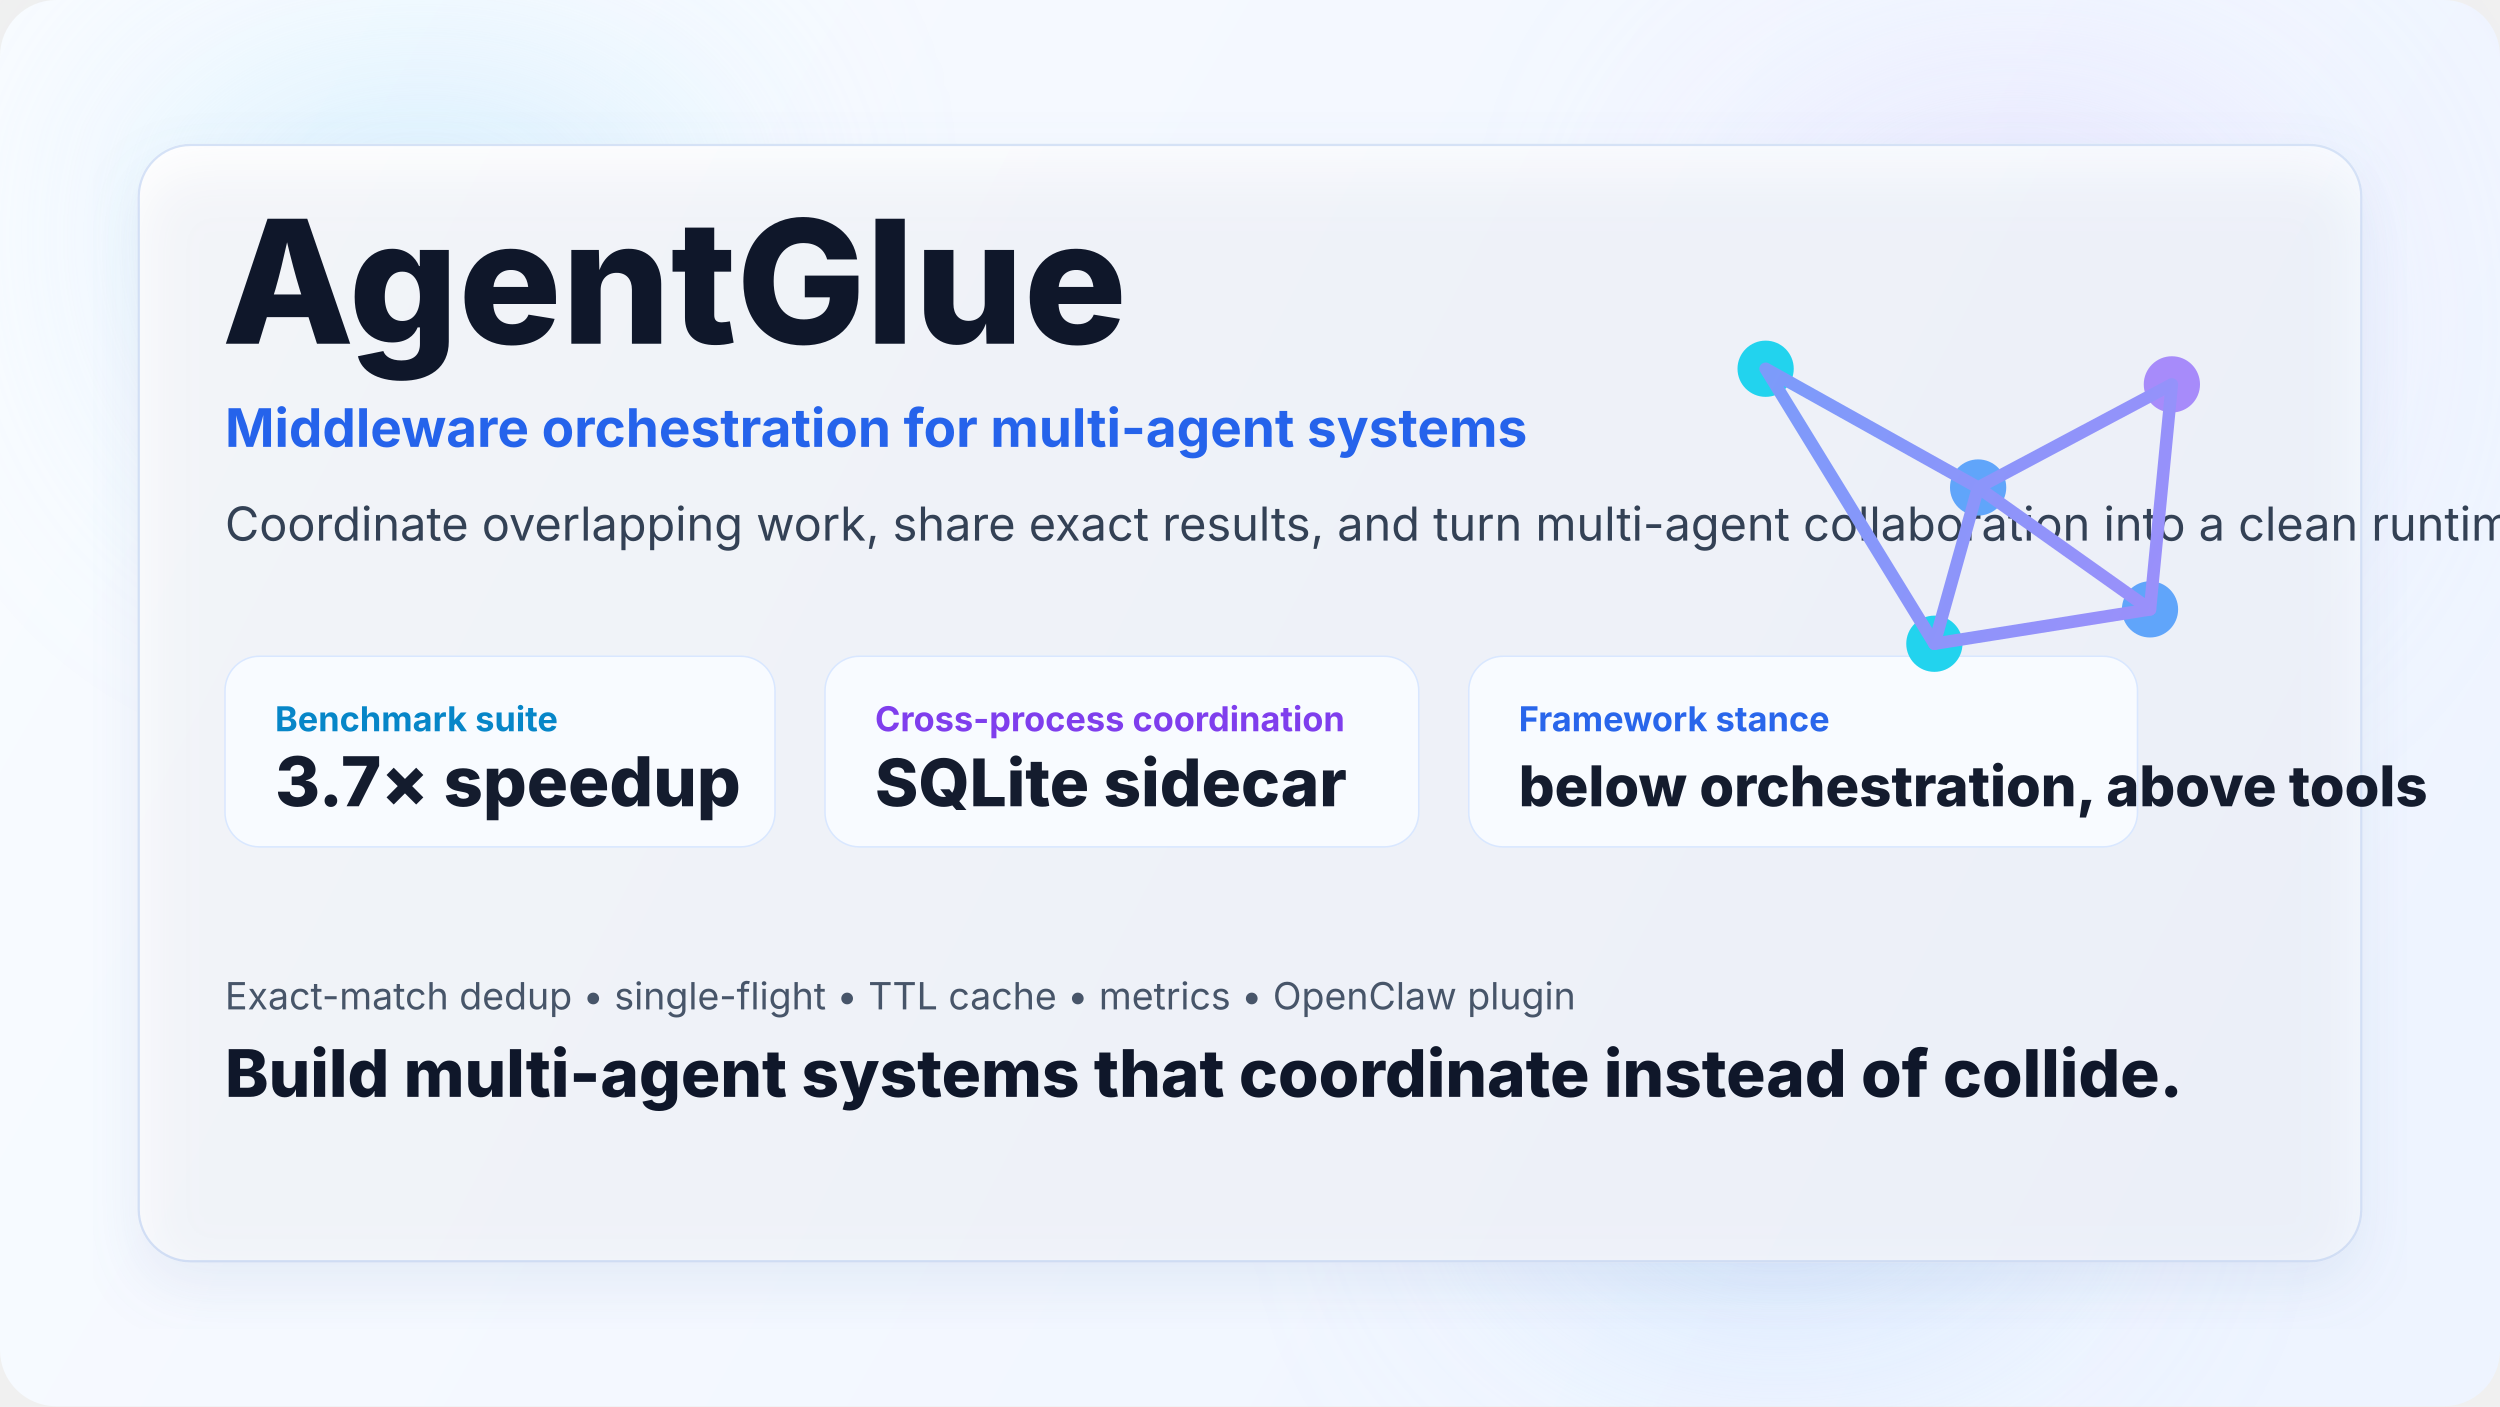
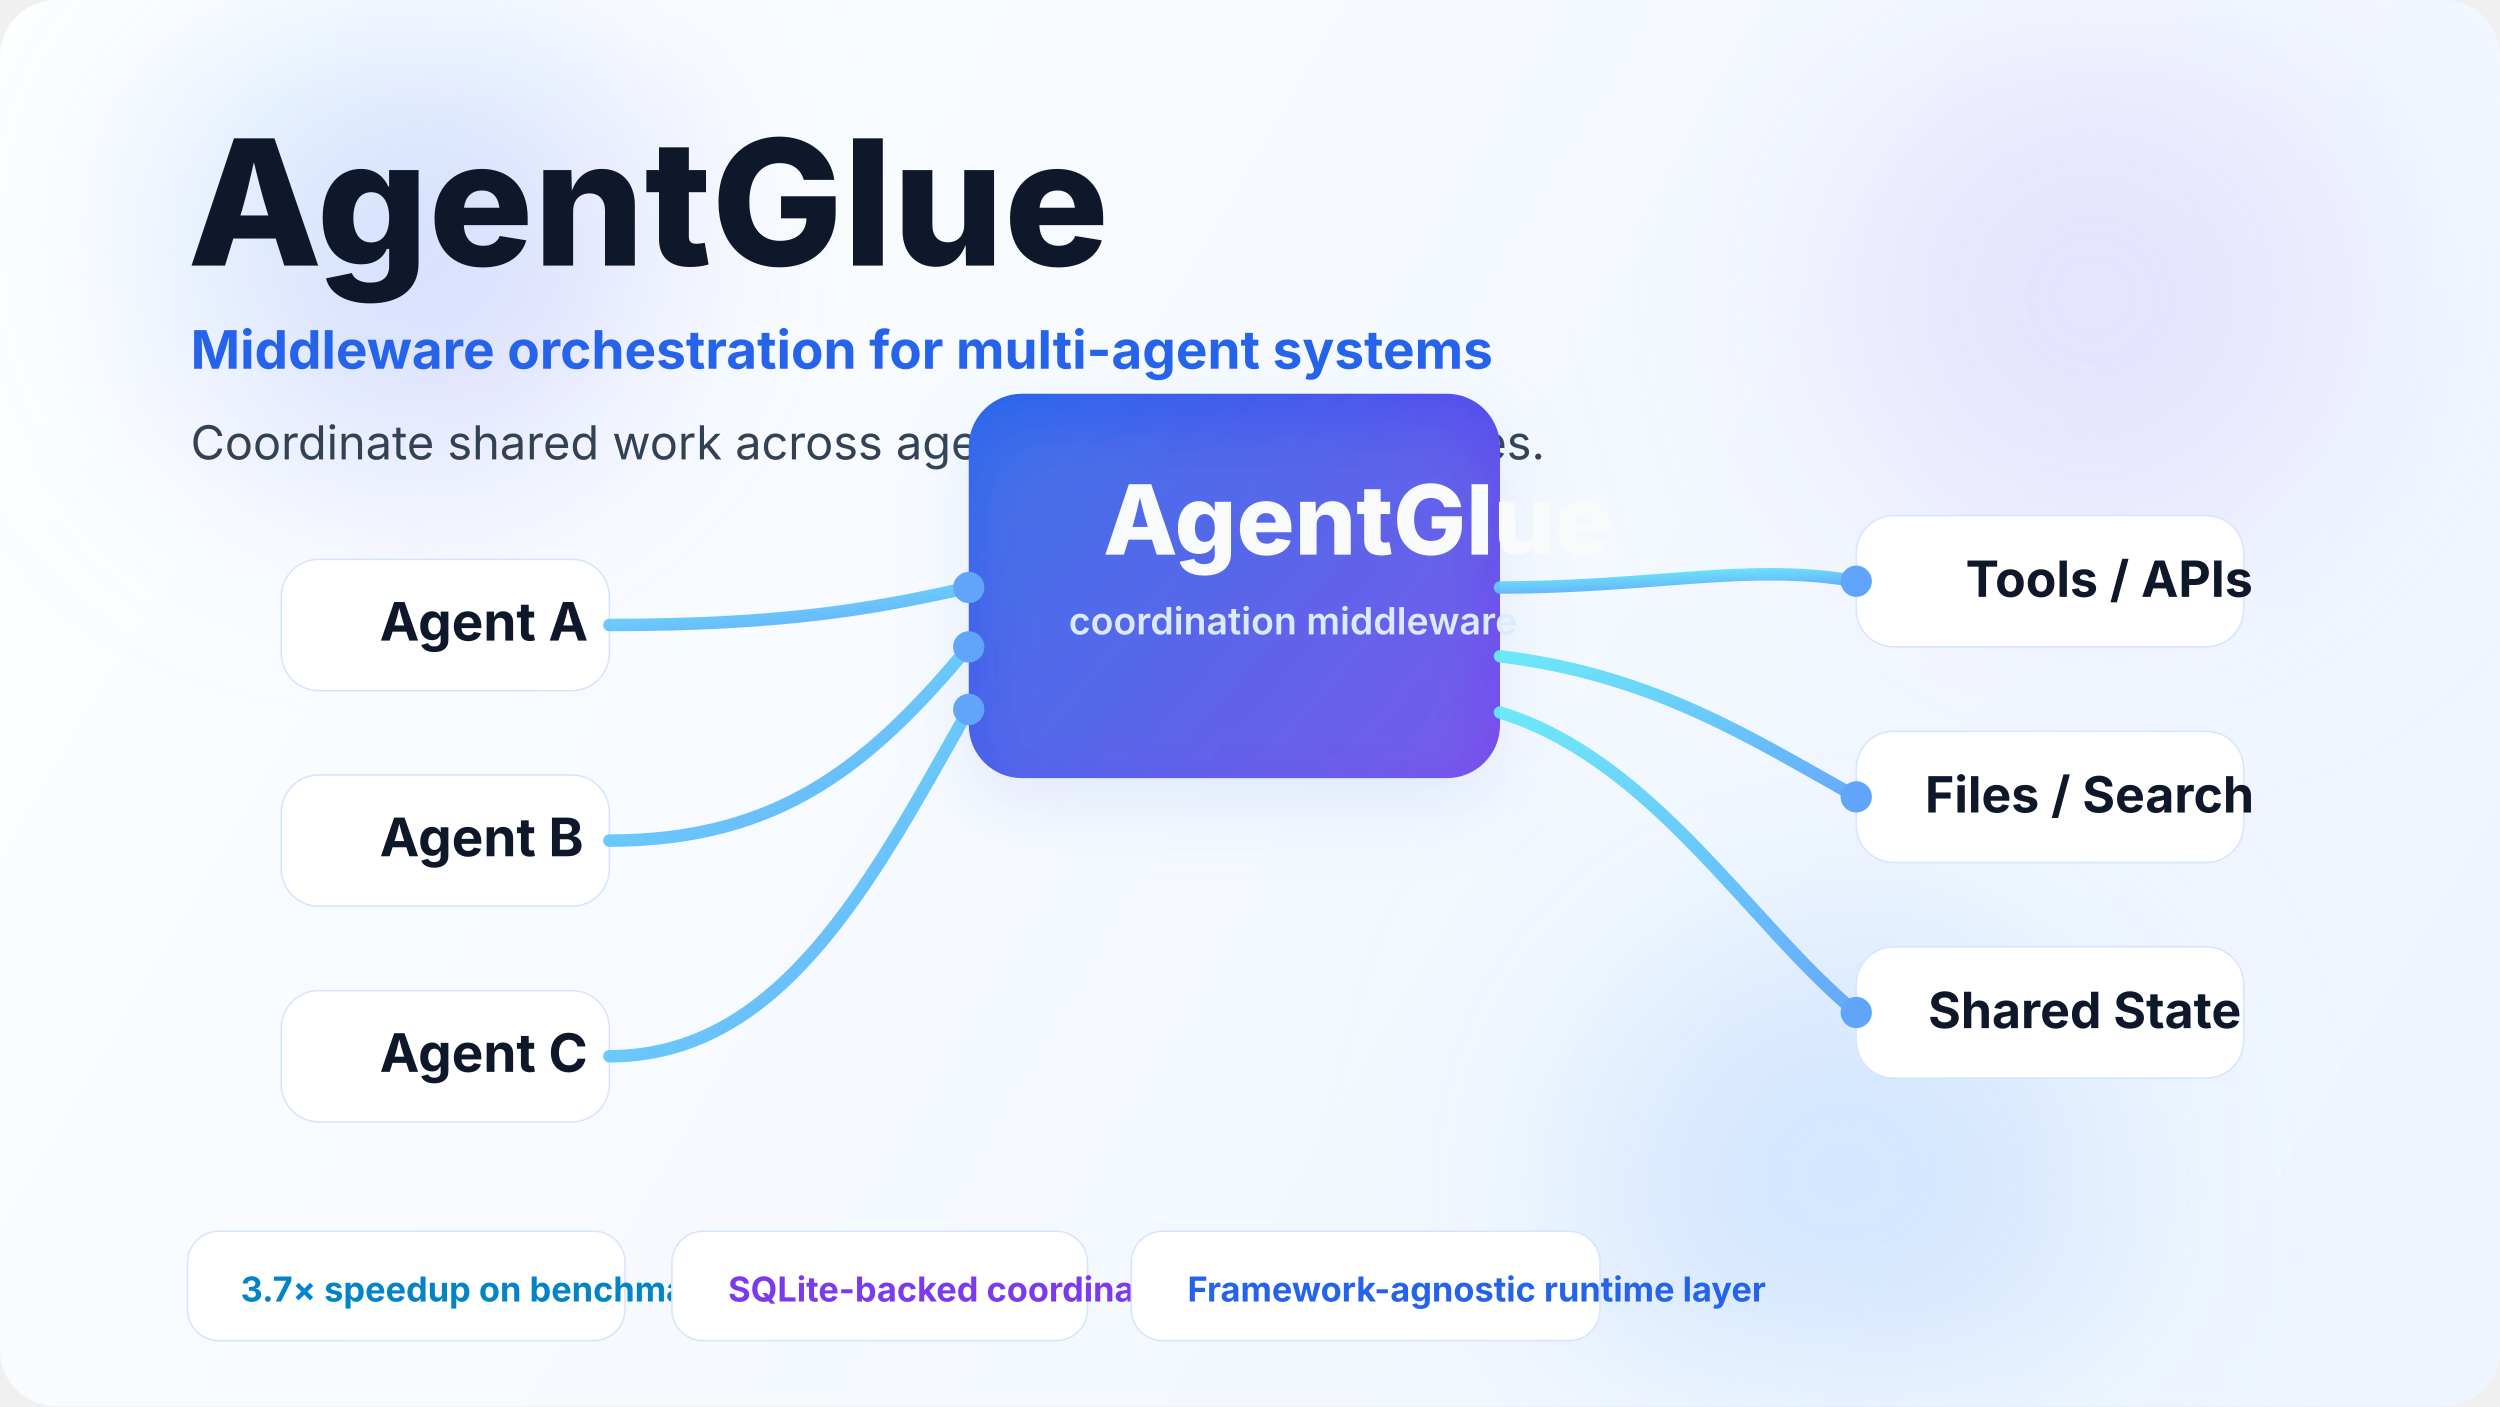
<svg xmlns="http://www.w3.org/2000/svg" width="1600" height="900" viewBox="0 0 1600 900" fill="none">
  <defs>
-     <linearGradient id="bg" x1="120" y1="60" x2="1480" y2="840" gradientUnits="userSpaceOnUse">
-       <stop stop-color="#F8FBFF" />
-       <stop offset="1" stop-color="#EEF4FF" />
+     <linearGradient id="bg" x1="100" y1="40" x2="1500" y2="860" gradientUnits="userSpaceOnUse">
+       <stop stop-color="#FCFEFF" />
+       <stop offset="1" stop-color="#EEF5FF" />
    </linearGradient>
-     <linearGradient id="card" x1="140" y1="110" x2="1450" y2="790" gradientUnits="userSpaceOnUse">
-       <stop stop-color="#FFFFFF" />
-       <stop offset="1" stop-color="#F7FAFF" />
+     <linearGradient id="glowA" x1="0" y1="0" x2="1" y2="1">
+       <stop stop-color="#BAE6FD" />
+       <stop offset="1" stop-color="#C4B5FD" />
    </linearGradient>
-     <linearGradient id="accent" x1="240" y1="180" x2="1360" y2="720" gradientUnits="userSpaceOnUse">
-       <stop stop-color="#22D3EE" />
-       <stop offset="0.45" stop-color="#60A5FA" />
-       <stop offset="1" stop-color="#A78BFA" />
+     <linearGradient id="glowB" x1="0" y1="0" x2="1" y2="1">
+       <stop stop-color="#67E8F9" />
+       <stop offset="1" stop-color="#60A5FA" />
    </linearGradient>
-     <filter id="softBlur" x="0" y="0" width="1600" height="900" filterUnits="userSpaceOnUse">
-       <feGaussianBlur stdDeviation="85" />
+     <linearGradient id="glue" x1="642" y1="258" x2="958" y2="530" gradientUnits="userSpaceOnUse">
+       <stop stop-color="#2563EB" />
+       <stop offset="1" stop-color="#7C3AED" />
+     </linearGradient>
+     <filter id="blur" x="0" y="0" width="1600" height="900" filterUnits="userSpaceOnUse">
+       <feGaussianBlur stdDeviation="70" />
    </filter>
-     <filter id="shadow" x="60" y="70" width="1480" height="780" filterUnits="userSpaceOnUse">
-       <feOffset dy="16" />
-       <feGaussianBlur stdDeviation="18" />
-       <feColorMatrix type="matrix" values="0 0 0 0 0.215 0 0 0 0 0.322 0 0 0 0 0.584 0 0 0 0.14 0" />
+     <filter id="shadow" x="570" y="220" width="460" height="350" filterUnits="userSpaceOnUse">
+       <feOffset dy="18" />
+       <feGaussianBlur stdDeviation="22" />
+       <feColorMatrix type="matrix" values="0 0 0 0 0.227 0 0 0 0 0.369 0 0 0 0 0.749 0 0 0 0.18 0" />
      <feBlend in2="SourceGraphic" result="shape" />
    </filter>
  </defs>
  <rect width="1600" height="900" rx="36" fill="url(#bg)" />
-   <g opacity="0.45" filter="url(#softBlur)">
-     <circle cx="270" cy="150" r="170" fill="#BAE6FD" />
-     <circle cx="1290" cy="210" r="180" fill="#DDD6FE" />
-     <circle cx="1140" cy="720" r="170" fill="#BFDBFE" />
+   <g opacity="0.6" filter="url(#blur)">
+     <circle cx="260" cy="150" r="150" fill="url(#glowA)" />
+     <circle cx="1340" cy="190" r="170" fill="#DDD6FE" />
+     <circle cx="1180" cy="760" r="170" fill="#BFDBFE" />
  </g>
+   <text x="120" y="170" fill="#0F172A" font-family="Inter, Arial, sans-serif" font-size="112" font-weight="800">AgentGlue</text>
+   <text x="122" y="236" fill="#2563EB" font-family="Inter, Arial, sans-serif" font-size="34" font-weight="700">Middleware orchestration for multi-agent systems</text>
+   <text x="122" y="294" fill="#334155" font-family="Inter, Arial, sans-serif" font-size="30">Coordinate shared work across agents, tools, and processes.</text>
  <g filter="url(#shadow)">
-     <rect x="88" y="92" width="1424" height="716" rx="34" fill="url(#card)" />
-     <rect x="88.75" y="92.75" width="1422.5" height="714.5" rx="33.25" stroke="#D7E3F8" stroke-width="1.5" />
+     <rect x="620" y="252" width="340" height="246" rx="34" fill="url(#glue)" />
  </g>
-   <text x="142" y="220" fill="#0F172A" font-family="Inter, Arial, sans-serif" font-size="110" font-weight="800">AgentGlue</text>
-   <text x="144" y="286" fill="#2563EB" font-family="Inter, Arial, sans-serif" font-size="34" font-weight="700">Middleware orchestration for multi-agent systems</text>
-   <text x="144" y="346" fill="#334155" font-family="Inter, Arial, sans-serif" font-size="30">Coordinate overlapping work, share exact results, and turn multi-agent collaboration into a clean runtime primitive.</text>
-   <g opacity="0.98">
-     <rect x="144" y="420" width="352" height="122" rx="22" fill="#F8FBFF" stroke="#D8E7FF" />
-     <text x="176" y="468" fill="#0284C7" font-family="Inter, Arial, sans-serif" font-size="22" font-weight="700">Benchmark suite</text>
-     <text x="176" y="516" fill="#0F172A" font-family="Inter, Arial, sans-serif" font-size="44" font-weight="800">3.7× speedup</text>
-     <rect x="528" y="420" width="380" height="122" rx="22" fill="#F8FBFF" stroke="#D8E7FF" />
-     <text x="560" y="468" fill="#7C3AED" font-family="Inter, Arial, sans-serif" font-size="22" font-weight="700">Cross-process coordination</text>
-     <text x="560" y="516" fill="#0F172A" font-family="Inter, Arial, sans-serif" font-size="42" font-weight="800">SQLite sidecar</text>
-     <rect x="940" y="420" width="428" height="122" rx="22" fill="#F8FBFF" stroke="#D8E7FF" />
-     <text x="972" y="468" fill="#2563EB" font-family="Inter, Arial, sans-serif" font-size="22" font-weight="700">Framework stance</text>
-     <text x="972" y="516" fill="#0F172A" font-family="Inter, Arial, sans-serif" font-size="36" font-weight="800">below orchestration, above tools</text>
+   <text x="706" y="355" fill="#F8FAFC" font-family="Inter, Arial, sans-serif" font-size="62" font-weight="800">AgentGlue</text>
+   <text x="684" y="406" fill="#DBEAFE" font-family="Inter, Arial, sans-serif" font-size="24" font-weight="600">coordination middleware</text>
+   <g>
+     <rect x="180" y="358" width="210" height="84" rx="24" fill="#FFFFFF" stroke="#D6E4FF" />
+     <text x="243" y="410" fill="#0F172A" font-family="Inter, Arial, sans-serif" font-size="34" font-weight="700">Agent A</text>
+     <rect x="180" y="496" width="210" height="84" rx="24" fill="#FFFFFF" stroke="#D6E4FF" />
+     <text x="243" y="548" fill="#0F172A" font-family="Inter, Arial, sans-serif" font-size="34" font-weight="700">Agent B</text>
+     <rect x="180" y="634" width="210" height="84" rx="24" fill="#FFFFFF" stroke="#D6E4FF" />
+     <text x="243" y="686" fill="#0F172A" font-family="Inter, Arial, sans-serif" font-size="34" font-weight="700">Agent C</text>
  </g>
  <g>
-     <circle cx="1130" cy="236" r="18" fill="#22D3EE" />
-     <circle cx="1266" cy="312" r="18" fill="#60A5FA" />
-     <circle cx="1390" cy="246" r="18" fill="#A78BFA" />
-     <circle cx="1238" cy="412" r="18" fill="#22D3EE" />
-     <circle cx="1376" cy="390" r="18" fill="#60A5FA" />
-     <path d="M1130 236L1266 312L1390 246L1376 390L1238 412L1130 236Z" stroke="url(#accent)" stroke-width="8" stroke-linecap="round" stroke-linejoin="round" />
-     <path d="M1266 312L1238 412" stroke="url(#accent)" stroke-width="8" stroke-linecap="round" />
-     <path d="M1266 312L1376 390" stroke="url(#accent)" stroke-width="8" stroke-linecap="round" />
+     <rect x="1188" y="330" width="248" height="84" rx="24" fill="#FFFFFF" stroke="#D6E4FF" />
+     <text x="1258" y="382" fill="#0F172A" font-family="Inter, Arial, sans-serif" font-size="32" font-weight="700">Tools / APIs</text>
+     <rect x="1188" y="468" width="248" height="84" rx="24" fill="#FFFFFF" stroke="#D6E4FF" />
+     <text x="1232" y="520" fill="#0F172A" font-family="Inter, Arial, sans-serif" font-size="32" font-weight="700">Files / Search</text>
+     <rect x="1188" y="606" width="248" height="84" rx="24" fill="#FFFFFF" stroke="#D6E4FF" />
+     <text x="1234" y="658" fill="#0F172A" font-family="Inter, Arial, sans-serif" font-size="32" font-weight="700">Shared State</text>
  </g>
-   <text x="144" y="646" fill="#475569" font-family="Inter, Arial, sans-serif" font-size="24">Exact-match dedup • single-flight • TTL cache • metrics • OpenClaw plugin</text>
-   <text x="144" y="702" fill="#0F172A" font-family="Inter, Arial, sans-serif" font-size="42" font-weight="800">Build multi-agent systems that coordinate instead of collide.</text>
+   <g stroke="url(#glowB)" stroke-width="8" stroke-linecap="round" opacity="0.95">
+     <path d="M390 400C500 400 558 390 620 376" />
+     <path d="M390 538C500 538 558 488 620 414" />
+     <path d="M390 676C500 676 558 564 620 454" />
+     <path d="M960 376C1058 376 1120 360 1188 372" />
+     <path d="M960 420C1058 432 1120 472 1188 510" />
+     <path d="M960 456C1058 486 1120 592 1188 648" />
+   </g>
+   <g>
+     <circle cx="620" cy="376" r="10" fill="#60A5FA" />
+     <circle cx="620" cy="414" r="10" fill="#60A5FA" />
+     <circle cx="620" cy="454" r="10" fill="#60A5FA" />
+     <circle cx="1188" cy="372" r="10" fill="#60A5FA" />
+     <circle cx="1188" cy="510" r="10" fill="#60A5FA" />
+     <circle cx="1188" cy="648" r="10" fill="#60A5FA" />
+   </g>
+   <rect x="120" y="788" width="280" height="70" rx="20" fill="#FFFFFF" stroke="#D6E4FF" />
+   <text x="154" y="833" fill="#0284C7" font-family="Inter, Arial, sans-serif" font-size="22" font-weight="700">3.7× speedup on benchmark suite</text>
+   <rect x="430" y="788" width="266" height="70" rx="20" fill="#FFFFFF" stroke="#D6E4FF" />
+   <text x="466" y="833" fill="#7C3AED" font-family="Inter, Arial, sans-serif" font-size="22" font-weight="700">SQLite-backed coordination</text>
+   <rect x="724" y="788" width="300" height="70" rx="20" fill="#FFFFFF" stroke="#D6E4FF" />
+   <text x="760" y="833" fill="#2563EB" font-family="Inter, Arial, sans-serif" font-size="22" font-weight="700">Framework-agnostic runtime layer</text>
</svg>
